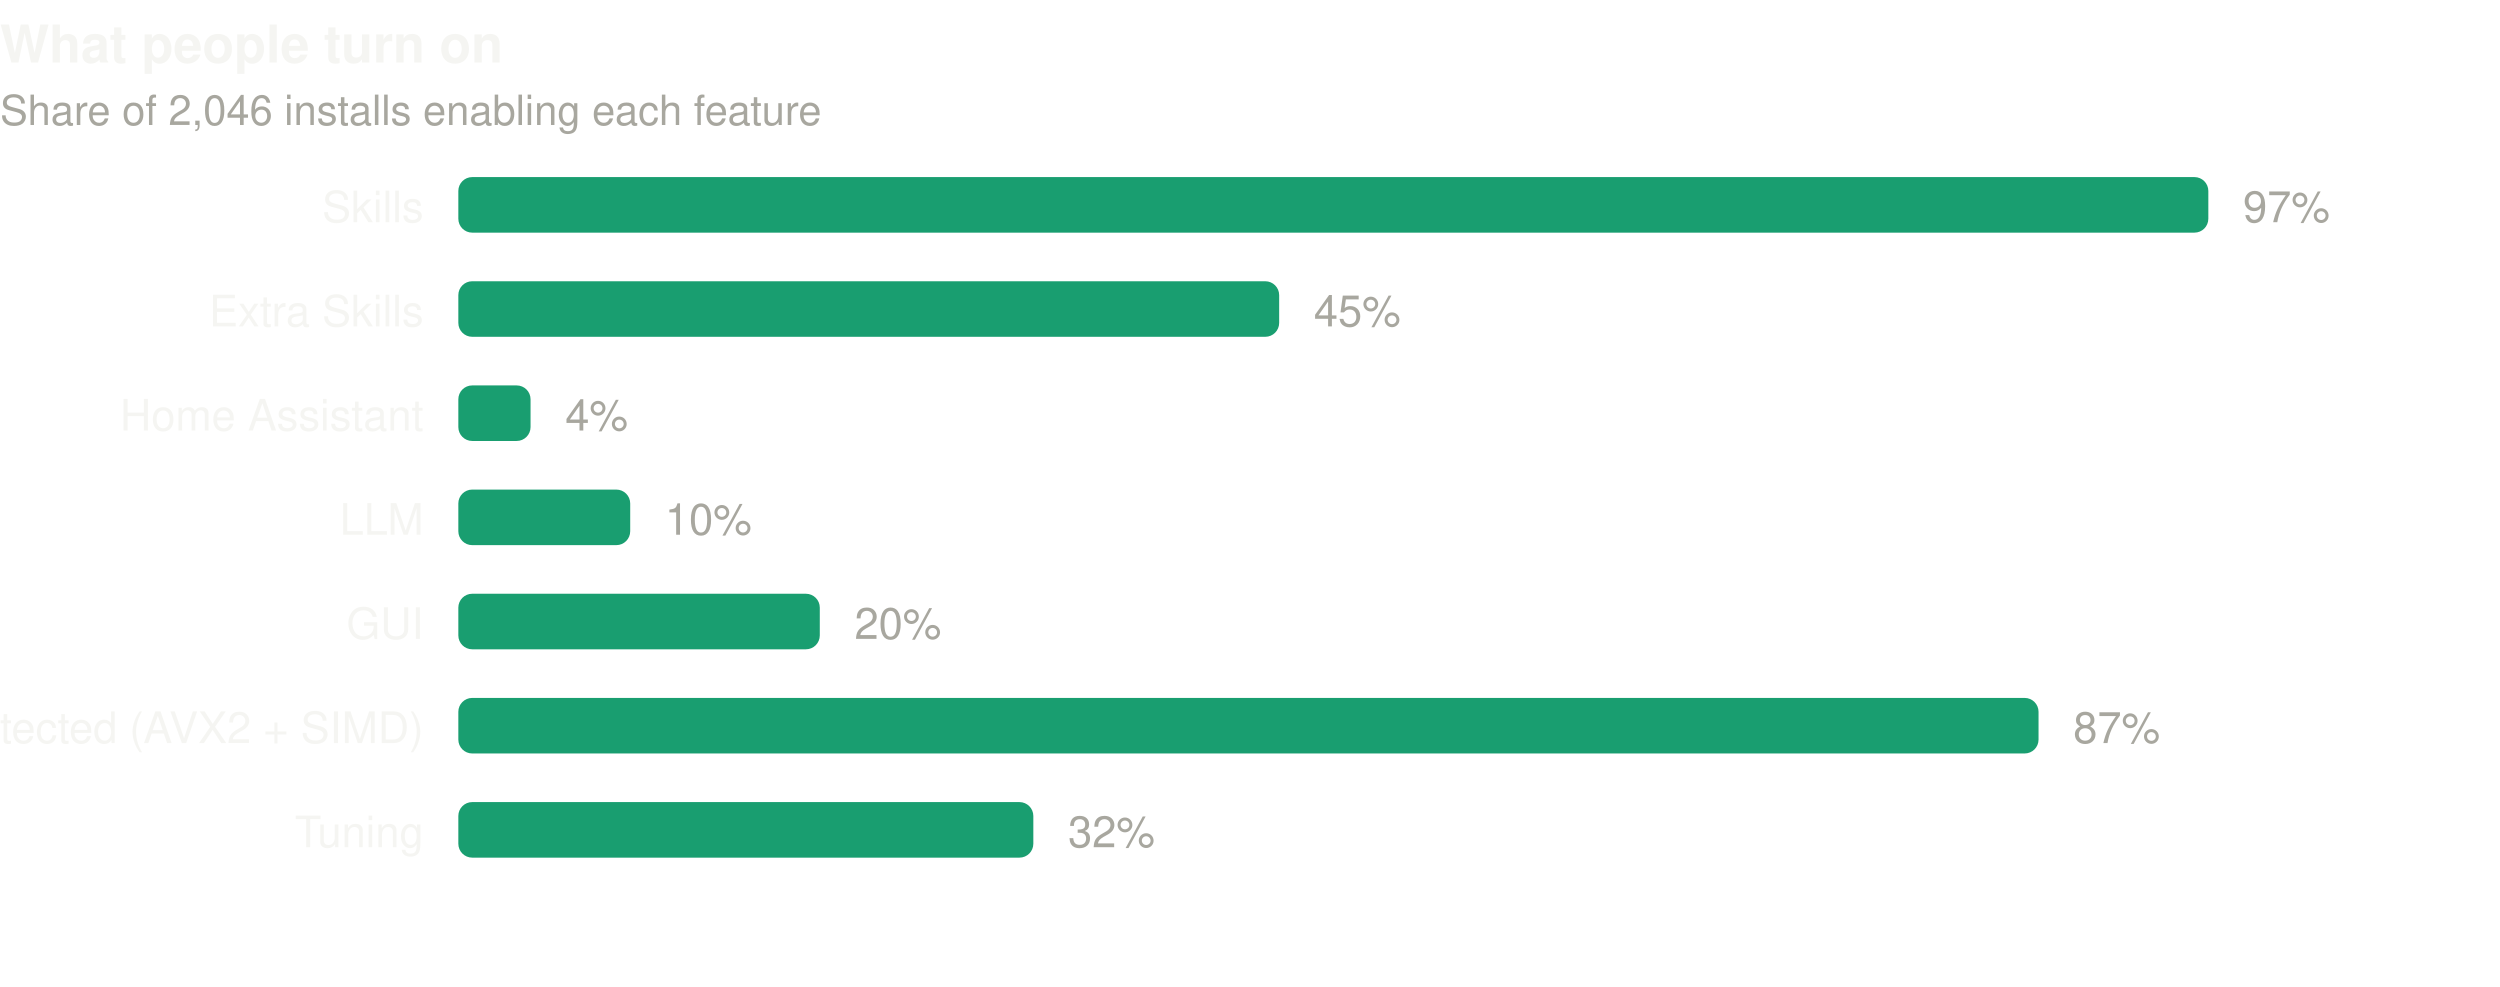
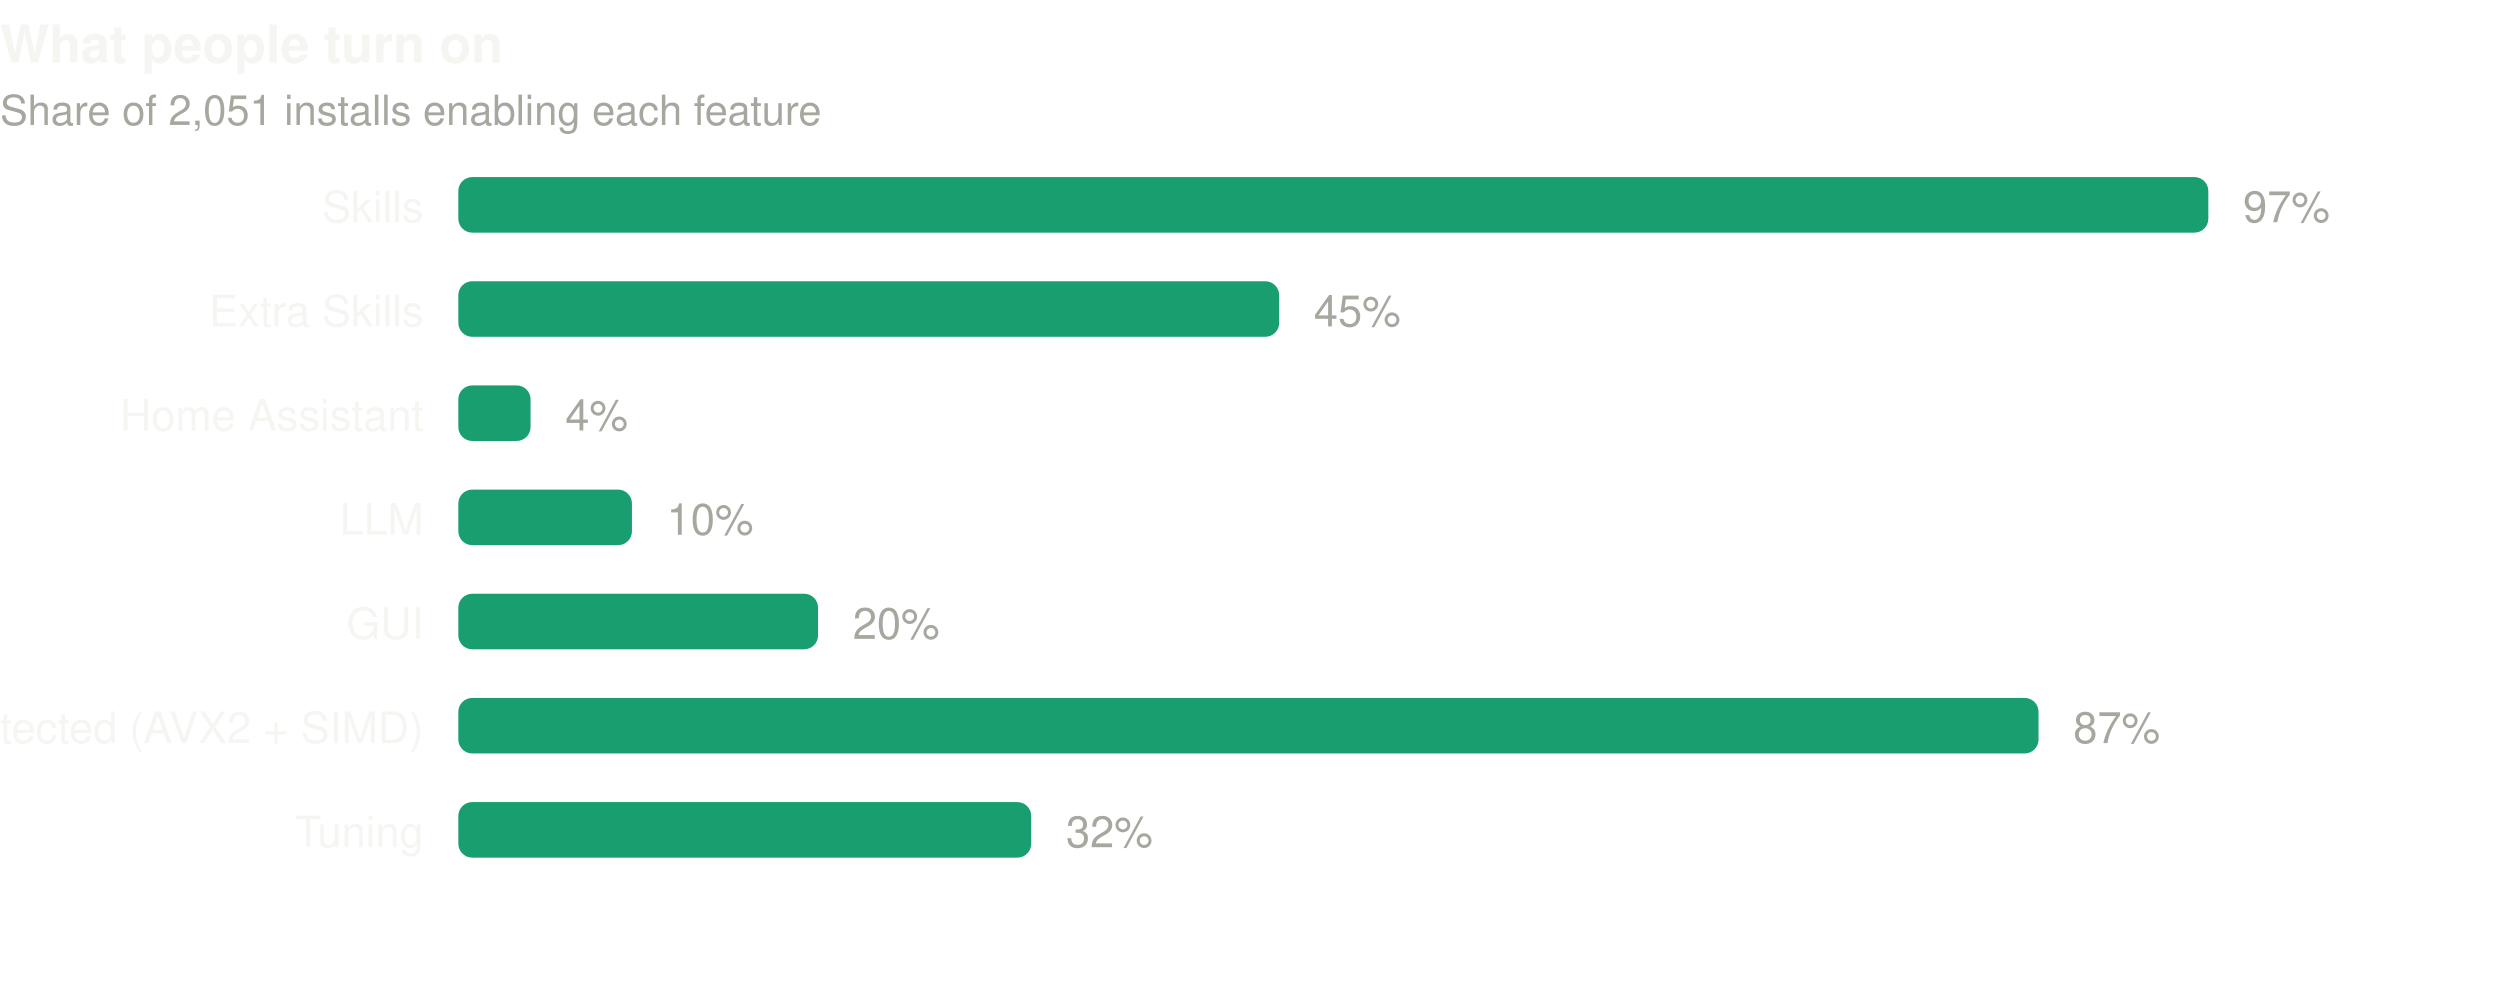
- <svg xmlns="http://www.w3.org/2000/svg" width="720" height="284" viewBox="0 0 720 284" role="img" aria-label="What people turn on. Share of 2,046 installs enabling each feature">
+ <svg xmlns="http://www.w3.org/2000/svg" width="720" height="284" viewBox="0 0 720 284" role="img" aria-label="What people turn on. Share of 2,051 installs enabling each feature">
  <text x="0" y="18" font-family="ui-sans-serif,-apple-system,BlinkMacSystemFont,'Segoe UI',Helvetica,Arial,sans-serif" font-size="15" font-weight="600" fill="#f5f5f2">What people turn on</text>
-   <text x="0" y="36" font-family="ui-sans-serif,-apple-system,BlinkMacSystemFont,'Segoe UI',Helvetica,Arial,sans-serif" font-size="12" fill="#a8a79f">Share of 2,046 installs enabling each feature</text>
+   <text x="0" y="36" font-family="ui-sans-serif,-apple-system,BlinkMacSystemFont,'Segoe UI',Helvetica,Arial,sans-serif" font-size="12" fill="#a8a79f">Share of 2,051 installs enabling each feature</text>
  <text x="122" y="64.0" text-anchor="end" font-family="ui-sans-serif,-apple-system,BlinkMacSystemFont,'Segoe UI',Helvetica,Arial,sans-serif" font-size="12.5" fill="#f5f5f2">Skills</text>
  <rect x="132" y="51.0" width="504.0" height="16" rx="4" fill="#199e70" />
  <text x="646.0" y="64.0" font-family="ui-sans-serif,-apple-system,BlinkMacSystemFont,'Segoe UI',Helvetica,Arial,sans-serif" font-size="12.5" fill="#a8a79f">97%</text>
  <text x="122" y="94.0" text-anchor="end" font-family="ui-sans-serif,-apple-system,BlinkMacSystemFont,'Segoe UI',Helvetica,Arial,sans-serif" font-size="12.5" fill="#f5f5f2">Extra Skills</text>
  <rect x="132" y="81.0" width="236.4" height="16" rx="4" fill="#199e70" />
  <text x="378.4" y="94.0" font-family="ui-sans-serif,-apple-system,BlinkMacSystemFont,'Segoe UI',Helvetica,Arial,sans-serif" font-size="12.5" fill="#a8a79f">45%</text>
  <text x="122" y="124.0" text-anchor="end" font-family="ui-sans-serif,-apple-system,BlinkMacSystemFont,'Segoe UI',Helvetica,Arial,sans-serif" font-size="12.5" fill="#f5f5f2">Home Assistant</text>
  <rect x="132" y="111.0" width="20.8" height="16" rx="4" fill="#199e70" />
  <text x="162.8" y="124.0" font-family="ui-sans-serif,-apple-system,BlinkMacSystemFont,'Segoe UI',Helvetica,Arial,sans-serif" font-size="12.5" fill="#a8a79f">4%</text>
  <text x="122" y="154.0" text-anchor="end" font-family="ui-sans-serif,-apple-system,BlinkMacSystemFont,'Segoe UI',Helvetica,Arial,sans-serif" font-size="12.5" fill="#f5f5f2">LLM</text>
-   <rect x="132" y="141.0" width="49.5" height="16" rx="4" fill="#199e70" />
-   <text x="191.5" y="154.0" font-family="ui-sans-serif,-apple-system,BlinkMacSystemFont,'Segoe UI',Helvetica,Arial,sans-serif" font-size="12.5" fill="#a8a79f">10%</text>
+   <rect x="132" y="141.0" width="50.0" height="16" rx="4" fill="#199e70" />
+   <text x="192.0" y="154.0" font-family="ui-sans-serif,-apple-system,BlinkMacSystemFont,'Segoe UI',Helvetica,Arial,sans-serif" font-size="12.5" fill="#a8a79f">10%</text>
  <text x="122" y="184.0" text-anchor="end" font-family="ui-sans-serif,-apple-system,BlinkMacSystemFont,'Segoe UI',Helvetica,Arial,sans-serif" font-size="12.5" fill="#f5f5f2">GUI</text>
-   <rect x="132" y="171.0" width="104.1" height="16" rx="4" fill="#199e70" />
-   <text x="246.1" y="184.0" font-family="ui-sans-serif,-apple-system,BlinkMacSystemFont,'Segoe UI',Helvetica,Arial,sans-serif" font-size="12.5" fill="#a8a79f">20%</text>
+   <rect x="132" y="171.0" width="103.6" height="16" rx="4" fill="#199e70" />
+   <text x="245.6" y="184.0" font-family="ui-sans-serif,-apple-system,BlinkMacSystemFont,'Segoe UI',Helvetica,Arial,sans-serif" font-size="12.5" fill="#a8a79f">20%</text>
  <text x="122" y="214.0" text-anchor="end" font-family="ui-sans-serif,-apple-system,BlinkMacSystemFont,'Segoe UI',Helvetica,Arial,sans-serif" font-size="12.5" fill="#f5f5f2">CPU capability detected (AVX2 + SIMD)</text>
  <rect x="132" y="201.0" width="455.1" height="16" rx="4" fill="#199e70" />
  <text x="597.1" y="214.0" font-family="ui-sans-serif,-apple-system,BlinkMacSystemFont,'Segoe UI',Helvetica,Arial,sans-serif" font-size="12.5" fill="#a8a79f">87%</text>
  <text x="122" y="244.0" text-anchor="end" font-family="ui-sans-serif,-apple-system,BlinkMacSystemFont,'Segoe UI',Helvetica,Arial,sans-serif" font-size="12.5" fill="#f5f5f2">Tuning</text>
-   <rect x="132" y="231.0" width="165.6" height="16" rx="4" fill="#199e70" />
-   <text x="307.6" y="244.0" font-family="ui-sans-serif,-apple-system,BlinkMacSystemFont,'Segoe UI',Helvetica,Arial,sans-serif" font-size="12.5" fill="#a8a79f">32%</text>
+   <rect x="132" y="231.0" width="165.0" height="16" rx="4" fill="#199e70" />
+   <text x="307.0" y="244.0" font-family="ui-sans-serif,-apple-system,BlinkMacSystemFont,'Segoe UI',Helvetica,Arial,sans-serif" font-size="12.5" fill="#a8a79f">32%</text>
</svg>
